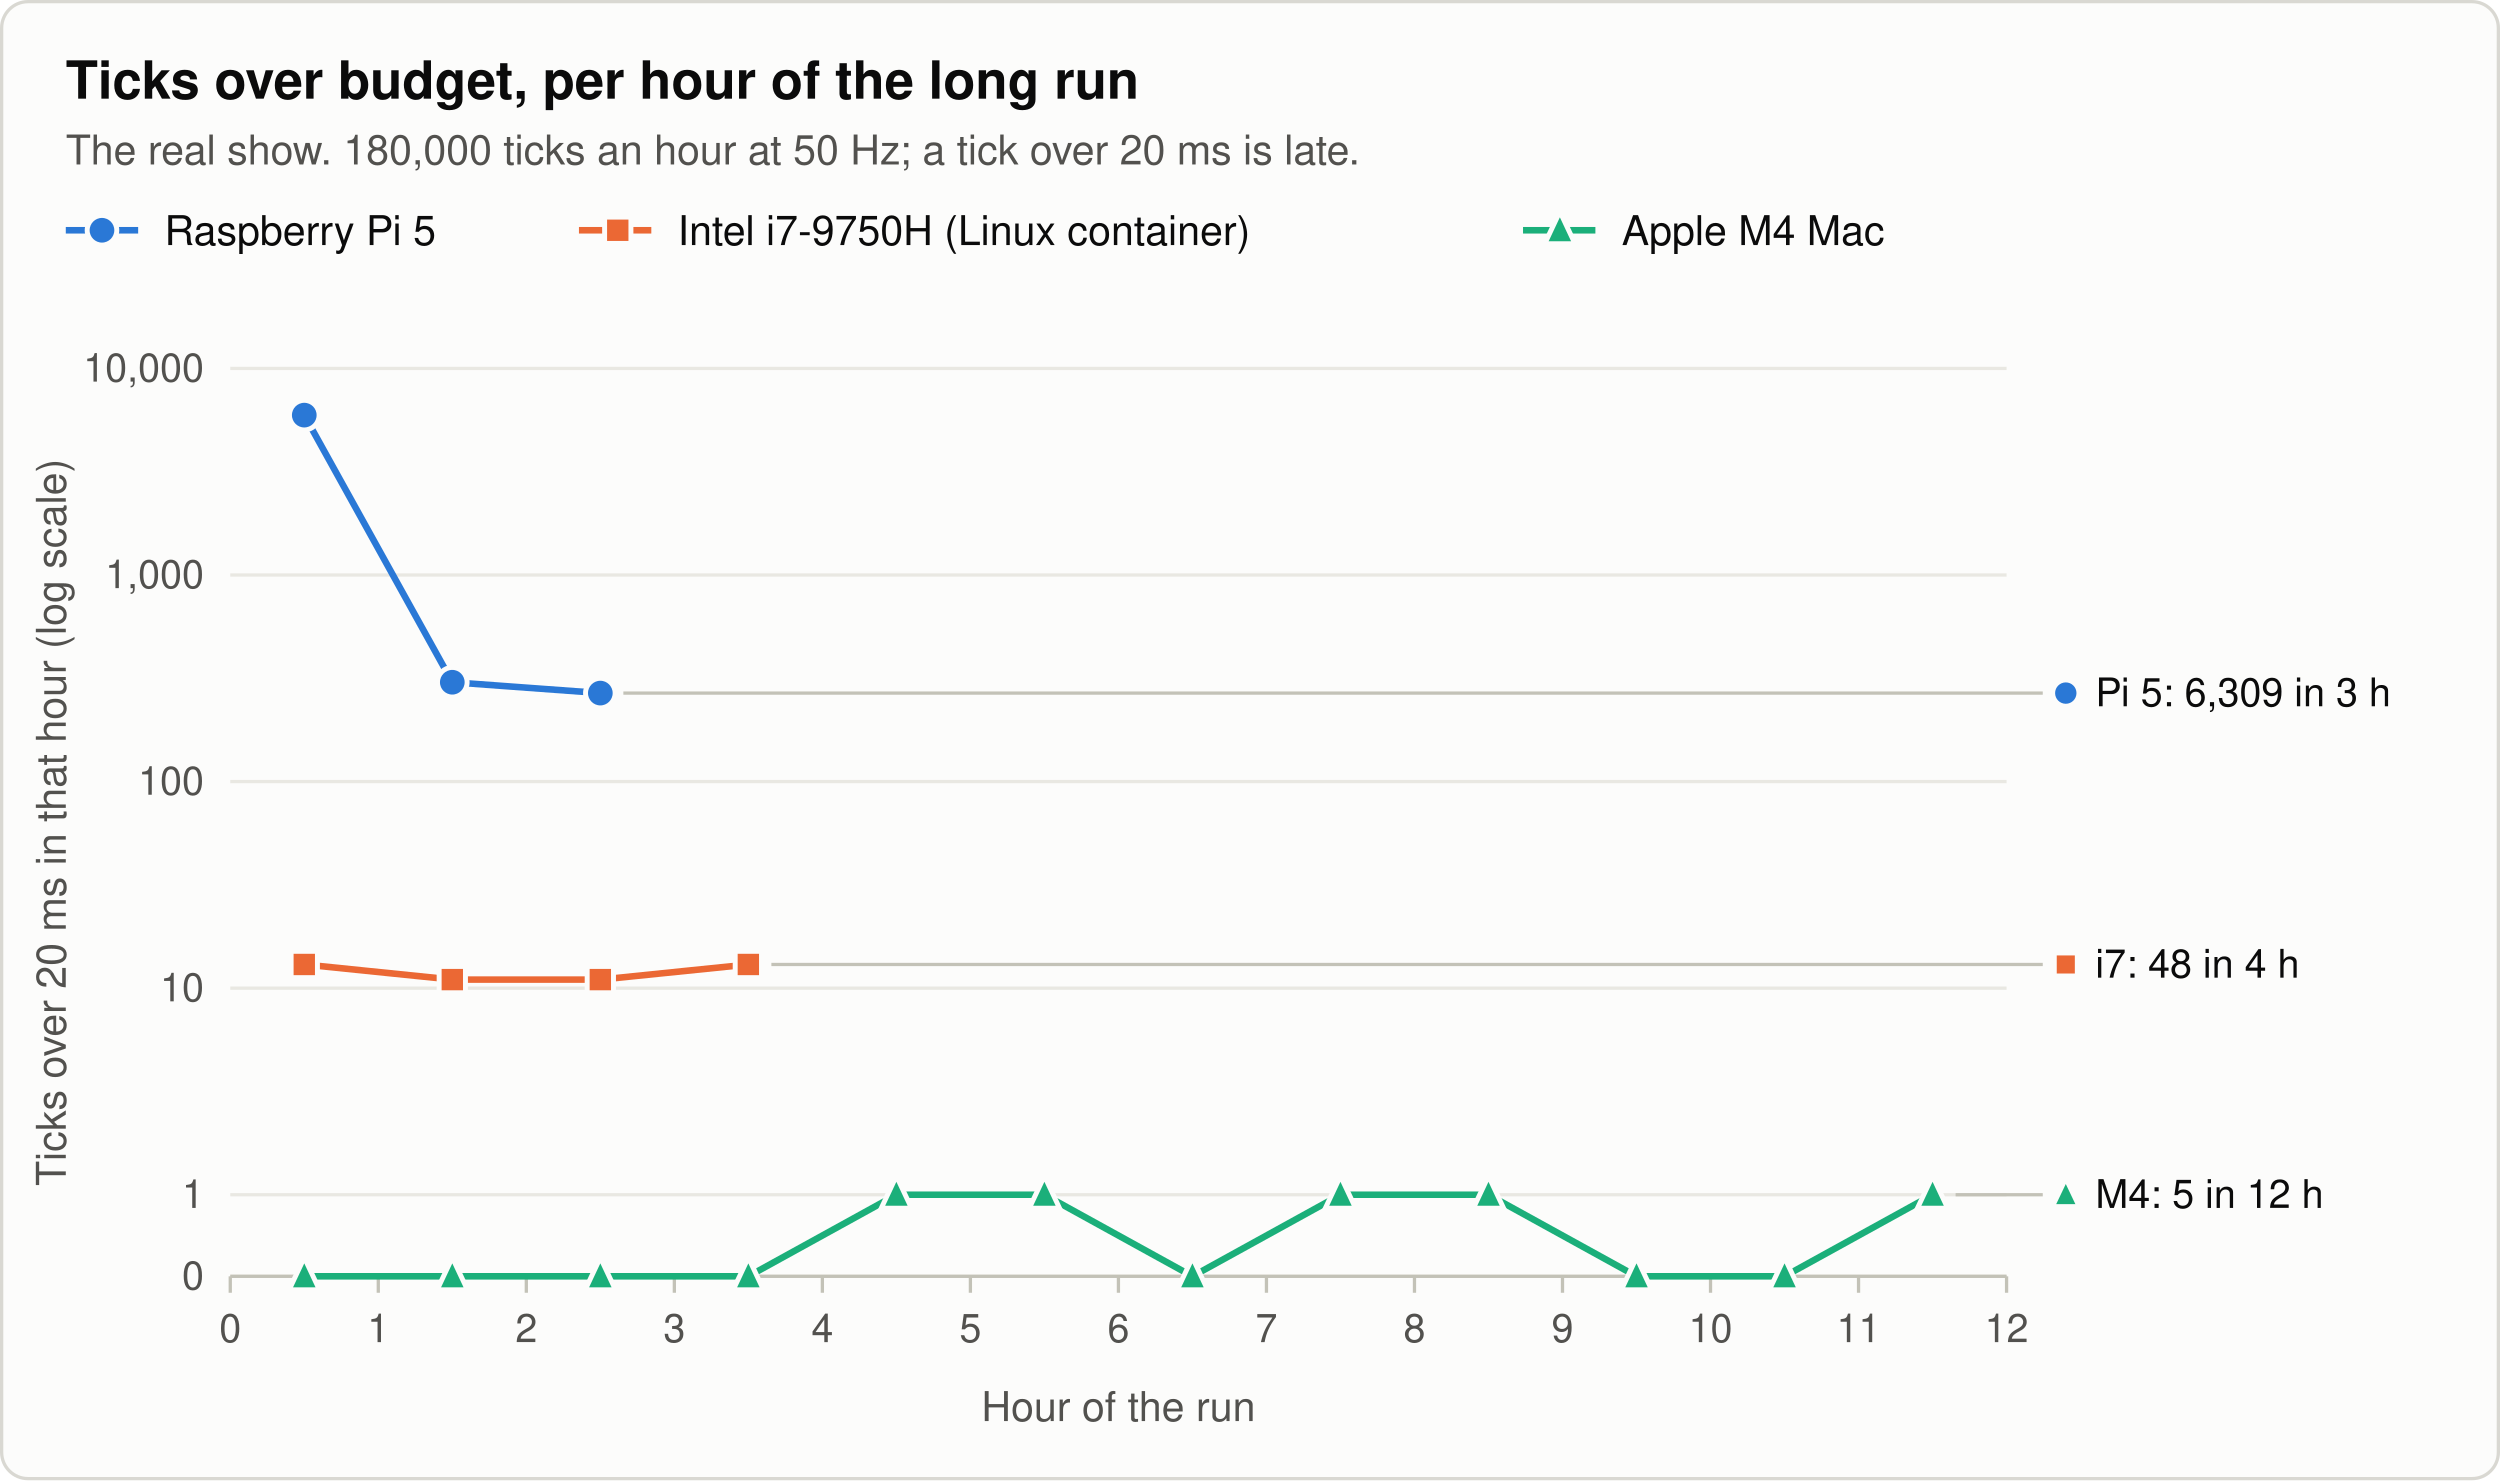
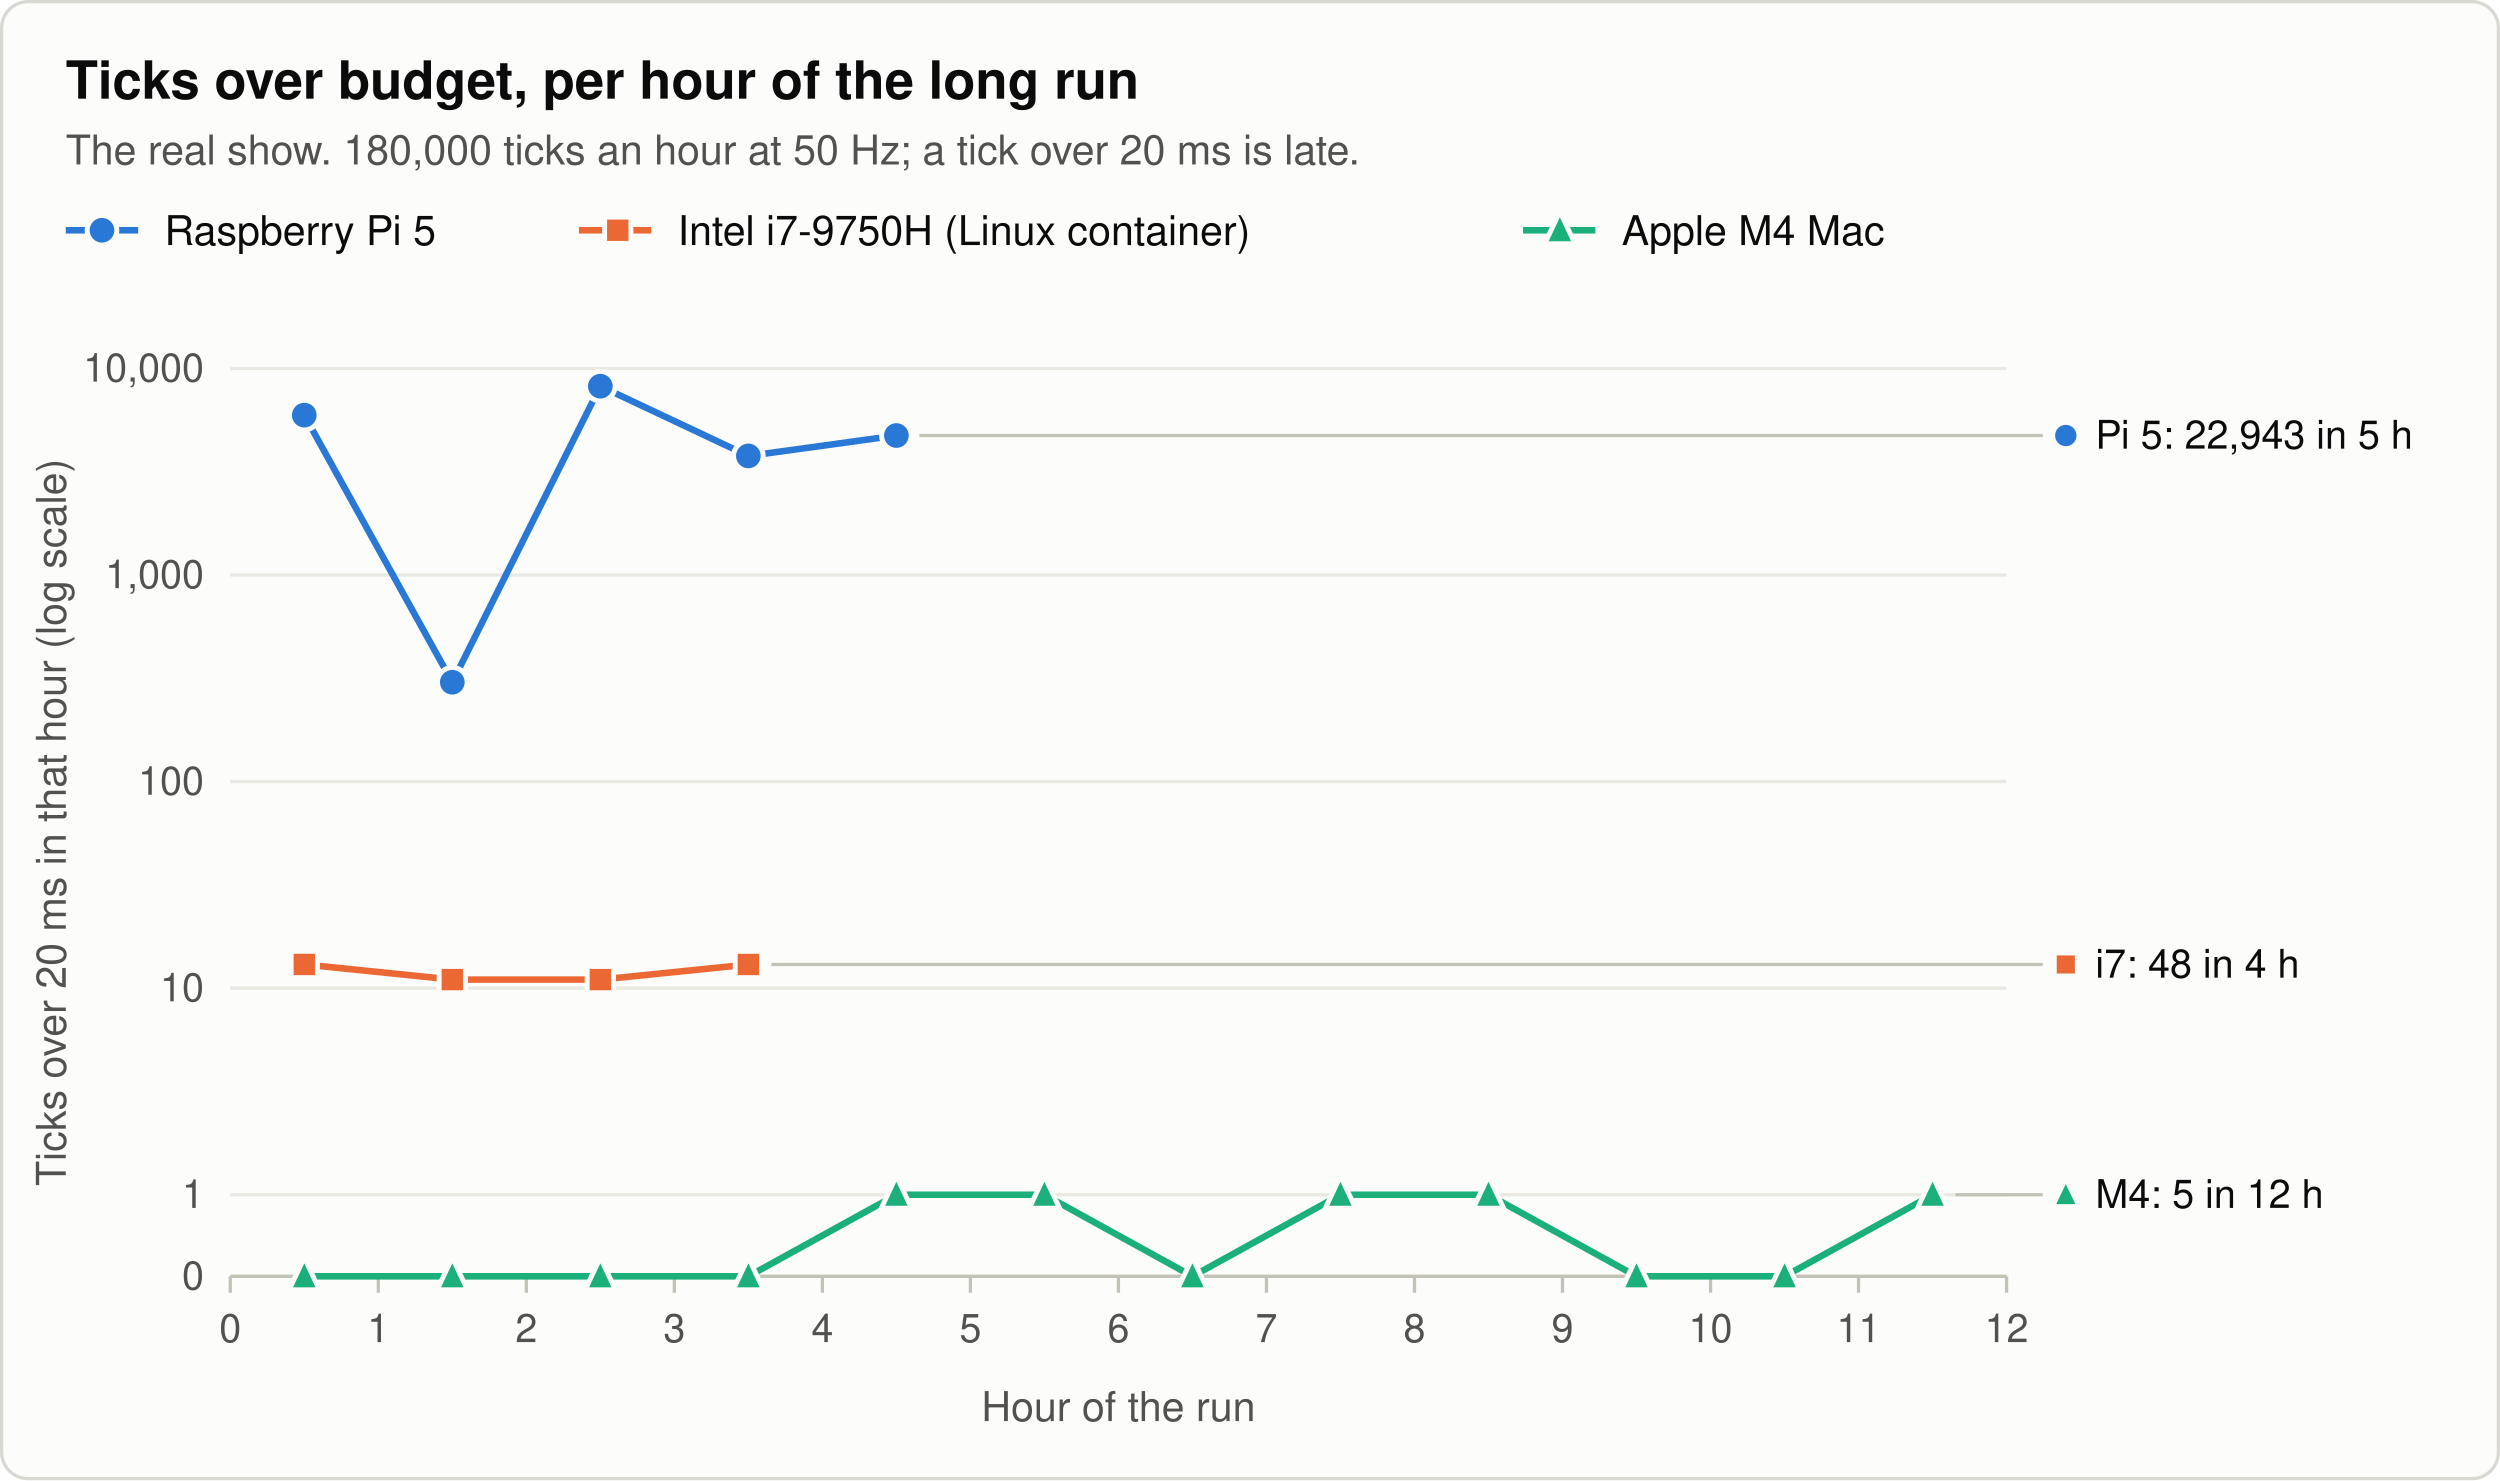
<svg xmlns="http://www.w3.org/2000/svg" width="760" height="450" viewBox="0 0 760 450" font-family="system-ui, -apple-system, 'Segoe UI', Helvetica, Arial, sans-serif" role="img" aria-labelledby="t d">
  <rect x="0.5" y="0.5" width="759" height="449" rx="8" fill="#fcfcfb" stroke="#d9d8d2" />
  <text x="20" y="30" font-size="16" font-weight="600" fill="#0b0b0b">Ticks over budget, per hour of the long run</text>
  <text x="20" y="50" font-size="12.5" fill="#52514e">The real show. 180,000 ticks an hour at 50 Hz; a tick over 20 ms is late.</text>
  <line x1="20" y1="70" x2="42" y2="70" stroke="#2a78d6" stroke-width="2" />
  <circle cx="31" cy="70" r="4.5" fill="#2a78d6" stroke="#fcfcfb" stroke-width="1.5" />
  <text x="50" y="74.5" font-size="12.5" fill="#0b0b0b">Raspberry Pi 5</text>
  <line x1="176" y1="70" x2="198" y2="70" stroke="#eb6834" stroke-width="2" />
  <rect x="183.8" y="66" width="8" height="8" fill="#eb6834" stroke="#fcfcfb" stroke-width="1.5" />
  <text x="206" y="74.5" font-size="12.5" fill="#0b0b0b">Intel i7-9750H (Linux container)</text>
  <line x1="463" y1="70" x2="485" y2="70" stroke="#1baf7a" stroke-width="2" />
  <polygon points="474.2,64.3 478.8,74.1 469.6,74.1" fill="#1baf7a" stroke="#fcfcfb" stroke-width="1.5" />
  <text x="493" y="74.5" font-size="12.5" fill="#0b0b0b">Apple M4 Mac</text>
  <line x1="70" y1="388" x2="610" y2="388" stroke="#e9e8e2" stroke-width="1" />
  <text x="62" y="392" font-size="12" fill="#52514e" text-anchor="end">0</text>
  <line x1="70" y1="363.2" x2="610" y2="363.2" stroke="#e9e8e2" stroke-width="1" />
  <text x="62" y="367.2" font-size="12" fill="#52514e" text-anchor="end">1</text>
  <line x1="70" y1="300.4" x2="610" y2="300.4" stroke="#e9e8e2" stroke-width="1" />
  <text x="62" y="304.4" font-size="12" fill="#52514e" text-anchor="end">10</text>
  <line x1="70" y1="237.6" x2="610" y2="237.6" stroke="#e9e8e2" stroke-width="1" />
  <text x="62" y="241.6" font-size="12" fill="#52514e" text-anchor="end">100</text>
  <line x1="70" y1="174.8" x2="610" y2="174.8" stroke="#e9e8e2" stroke-width="1" />
  <text x="62" y="178.8" font-size="12" fill="#52514e" text-anchor="end">1,000</text>
  <line x1="70" y1="112" x2="610" y2="112" stroke="#e9e8e2" stroke-width="1" />
  <text x="62" y="116" font-size="12" fill="#52514e" text-anchor="end">10,000</text>
  <line x1="70" y1="388" x2="70" y2="393" stroke="#c3c2b7" stroke-width="1" />
  <text x="70" y="408" font-size="12" fill="#52514e" text-anchor="middle">0</text>
  <line x1="115" y1="388" x2="115" y2="393" stroke="#c3c2b7" stroke-width="1" />
  <text x="115" y="408" font-size="12" fill="#52514e" text-anchor="middle">1</text>
  <line x1="160" y1="388" x2="160" y2="393" stroke="#c3c2b7" stroke-width="1" />
  <text x="160" y="408" font-size="12" fill="#52514e" text-anchor="middle">2</text>
  <line x1="205" y1="388" x2="205" y2="393" stroke="#c3c2b7" stroke-width="1" />
  <text x="205" y="408" font-size="12" fill="#52514e" text-anchor="middle">3</text>
  <line x1="250" y1="388" x2="250" y2="393" stroke="#c3c2b7" stroke-width="1" />
  <text x="250" y="408" font-size="12" fill="#52514e" text-anchor="middle">4</text>
  <line x1="295" y1="388" x2="295" y2="393" stroke="#c3c2b7" stroke-width="1" />
  <text x="295" y="408" font-size="12" fill="#52514e" text-anchor="middle">5</text>
  <line x1="340" y1="388" x2="340" y2="393" stroke="#c3c2b7" stroke-width="1" />
  <text x="340" y="408" font-size="12" fill="#52514e" text-anchor="middle">6</text>
  <line x1="385" y1="388" x2="385" y2="393" stroke="#c3c2b7" stroke-width="1" />
  <text x="385" y="408" font-size="12" fill="#52514e" text-anchor="middle">7</text>
  <line x1="430" y1="388" x2="430" y2="393" stroke="#c3c2b7" stroke-width="1" />
  <text x="430" y="408" font-size="12" fill="#52514e" text-anchor="middle">8</text>
  <line x1="475" y1="388" x2="475" y2="393" stroke="#c3c2b7" stroke-width="1" />
  <text x="475" y="408" font-size="12" fill="#52514e" text-anchor="middle">9</text>
  <line x1="520" y1="388" x2="520" y2="393" stroke="#c3c2b7" stroke-width="1" />
  <text x="520" y="408" font-size="12" fill="#52514e" text-anchor="middle">10</text>
  <line x1="565" y1="388" x2="565" y2="393" stroke="#c3c2b7" stroke-width="1" />
  <text x="565" y="408" font-size="12" fill="#52514e" text-anchor="middle">11</text>
  <line x1="610" y1="388" x2="610" y2="393" stroke="#c3c2b7" stroke-width="1" />
  <text x="610" y="408" font-size="12" fill="#52514e" text-anchor="middle">12</text>
  <line x1="70" y1="388" x2="610" y2="388" stroke="#c3c2b7" stroke-width="1" />
  <text x="340" y="432" font-size="12.5" fill="#52514e" text-anchor="middle">Hour of the run</text>
  <text transform="translate(20 250) rotate(-90)" font-size="12.5" fill="#52514e" text-anchor="middle">Ticks over 20 ms in that hour (log scale)</text>
-   <path d="M92.5 126.2 L137.5 207.4 L182.5 210.7" fill="none" stroke="#2a78d6" stroke-width="2" stroke-linejoin="round" />
+   <path d="M92.5 126.2 L137.5 207.4 L182.5 117.4 L227.5 138.6 L272.5 132.4" fill="none" stroke="#2a78d6" stroke-width="2" stroke-linejoin="round" />
  <circle cx="92.5" cy="126.2" r="4.5" fill="#2a78d6" stroke="#fcfcfb" stroke-width="1.5" />
  <circle cx="137.5" cy="207.4" r="4.5" fill="#2a78d6" stroke="#fcfcfb" stroke-width="1.5" />
-   <circle cx="182.5" cy="210.7" r="4.5" fill="#2a78d6" stroke="#fcfcfb" stroke-width="1.5" />
+   <circle cx="182.5" cy="117.4" r="4.5" fill="#2a78d6" stroke="#fcfcfb" stroke-width="1.5" />
+   <circle cx="227.5" cy="138.6" r="4.5" fill="#2a78d6" stroke="#fcfcfb" stroke-width="1.5" />
+   <circle cx="272.5" cy="132.4" r="4.5" fill="#2a78d6" stroke="#fcfcfb" stroke-width="1.5" />
  <path d="M92.5 293.2 L137.5 297.8 L182.5 297.8 L227.5 293.2" fill="none" stroke="#eb6834" stroke-width="2" stroke-linejoin="round" />
  <rect x="88.5" y="289.2" width="8" height="8" fill="#eb6834" stroke="#fcfcfb" stroke-width="1.5" />
  <rect x="133.5" y="293.8" width="8" height="8" fill="#eb6834" stroke="#fcfcfb" stroke-width="1.5" />
  <rect x="178.5" y="293.8" width="8" height="8" fill="#eb6834" stroke="#fcfcfb" stroke-width="1.5" />
  <rect x="223.5" y="289.2" width="8" height="8" fill="#eb6834" stroke="#fcfcfb" stroke-width="1.5" />
  <path d="M92.5 388 L137.5 388 L182.5 388 L227.5 388 L272.5 363.2 L317.5 363.2 L362.5 388 L407.5 363.2 L452.5 363.2 L497.5 388 L542.5 388 L587.5 363.2" fill="none" stroke="#1baf7a" stroke-width="2" stroke-linejoin="round" />
  <polygon points="92.5,382.3 97.1,392.1 87.9,392.1" fill="#1baf7a" stroke="#fcfcfb" stroke-width="1.5" />
  <polygon points="137.5,382.3 142.1,392.1 132.9,392.1" fill="#1baf7a" stroke="#fcfcfb" stroke-width="1.5" />
  <polygon points="182.5,382.3 187.1,392.1 177.9,392.1" fill="#1baf7a" stroke="#fcfcfb" stroke-width="1.5" />
  <polygon points="227.5,382.3 232.1,392.1 222.9,392.1" fill="#1baf7a" stroke="#fcfcfb" stroke-width="1.5" />
  <polygon points="272.5,357.5 277.1,367.3 267.9,367.3" fill="#1baf7a" stroke="#fcfcfb" stroke-width="1.5" />
  <polygon points="317.5,357.5 322.1,367.3 312.9,367.3" fill="#1baf7a" stroke="#fcfcfb" stroke-width="1.5" />
  <polygon points="362.5,382.3 367.1,392.1 357.9,392.1" fill="#1baf7a" stroke="#fcfcfb" stroke-width="1.5" />
  <polygon points="407.5,357.5 412.1,367.3 402.9,367.3" fill="#1baf7a" stroke="#fcfcfb" stroke-width="1.5" />
  <polygon points="452.5,357.5 457.1,367.3 447.9,367.3" fill="#1baf7a" stroke="#fcfcfb" stroke-width="1.5" />
  <polygon points="497.5,382.3 502.1,392.1 492.9,392.1" fill="#1baf7a" stroke="#fcfcfb" stroke-width="1.5" />
  <polygon points="542.5,382.3 547.1,392.1 537.9,392.1" fill="#1baf7a" stroke="#fcfcfb" stroke-width="1.5" />
  <polygon points="587.5,357.5 592.1,367.3 582.9,367.3" fill="#1baf7a" stroke="#fcfcfb" stroke-width="1.5" />
-   <line x1="189.5" y1="210.7" x2="621" y2="210.7" stroke="#c3c2b7" stroke-width="1" />
-   <circle cx="628" cy="210.7" r="4" fill="#2a78d6" stroke="#fcfcfb" stroke-width="1.5" />
-   <text x="637" y="214.7" font-size="12" fill="#0b0b0b">Pi 5: 6,309 in 3 h</text>
+   <line x1="279.5" y1="132.4" x2="621" y2="132.4" stroke="#c3c2b7" stroke-width="1" />
+   <circle cx="628" cy="132.4" r="4" fill="#2a78d6" stroke="#fcfcfb" stroke-width="1.5" />
+   <text x="637" y="136.4" font-size="12" fill="#0b0b0b">Pi 5: 22,943 in 5 h</text>
  <line x1="234.5" y1="293.2" x2="621" y2="293.2" stroke="#c3c2b7" stroke-width="1" />
  <rect x="624.5" y="289.7" width="7" height="7" fill="#eb6834" stroke="#fcfcfb" stroke-width="1.5" />
  <text x="637" y="297.2" font-size="12" fill="#0b0b0b">i7: 48 in 4 h</text>
  <line x1="594.5" y1="363.2" x2="621" y2="363.2" stroke="#c3c2b7" stroke-width="1" />
  <polygon points="628,358.2 632.1,366.8 623.9,366.8" fill="#1baf7a" stroke="#fcfcfb" stroke-width="1.5" />
  <text x="637" y="367.2" font-size="12" fill="#0b0b0b">M4: 5 in 12 h</text>
</svg>
